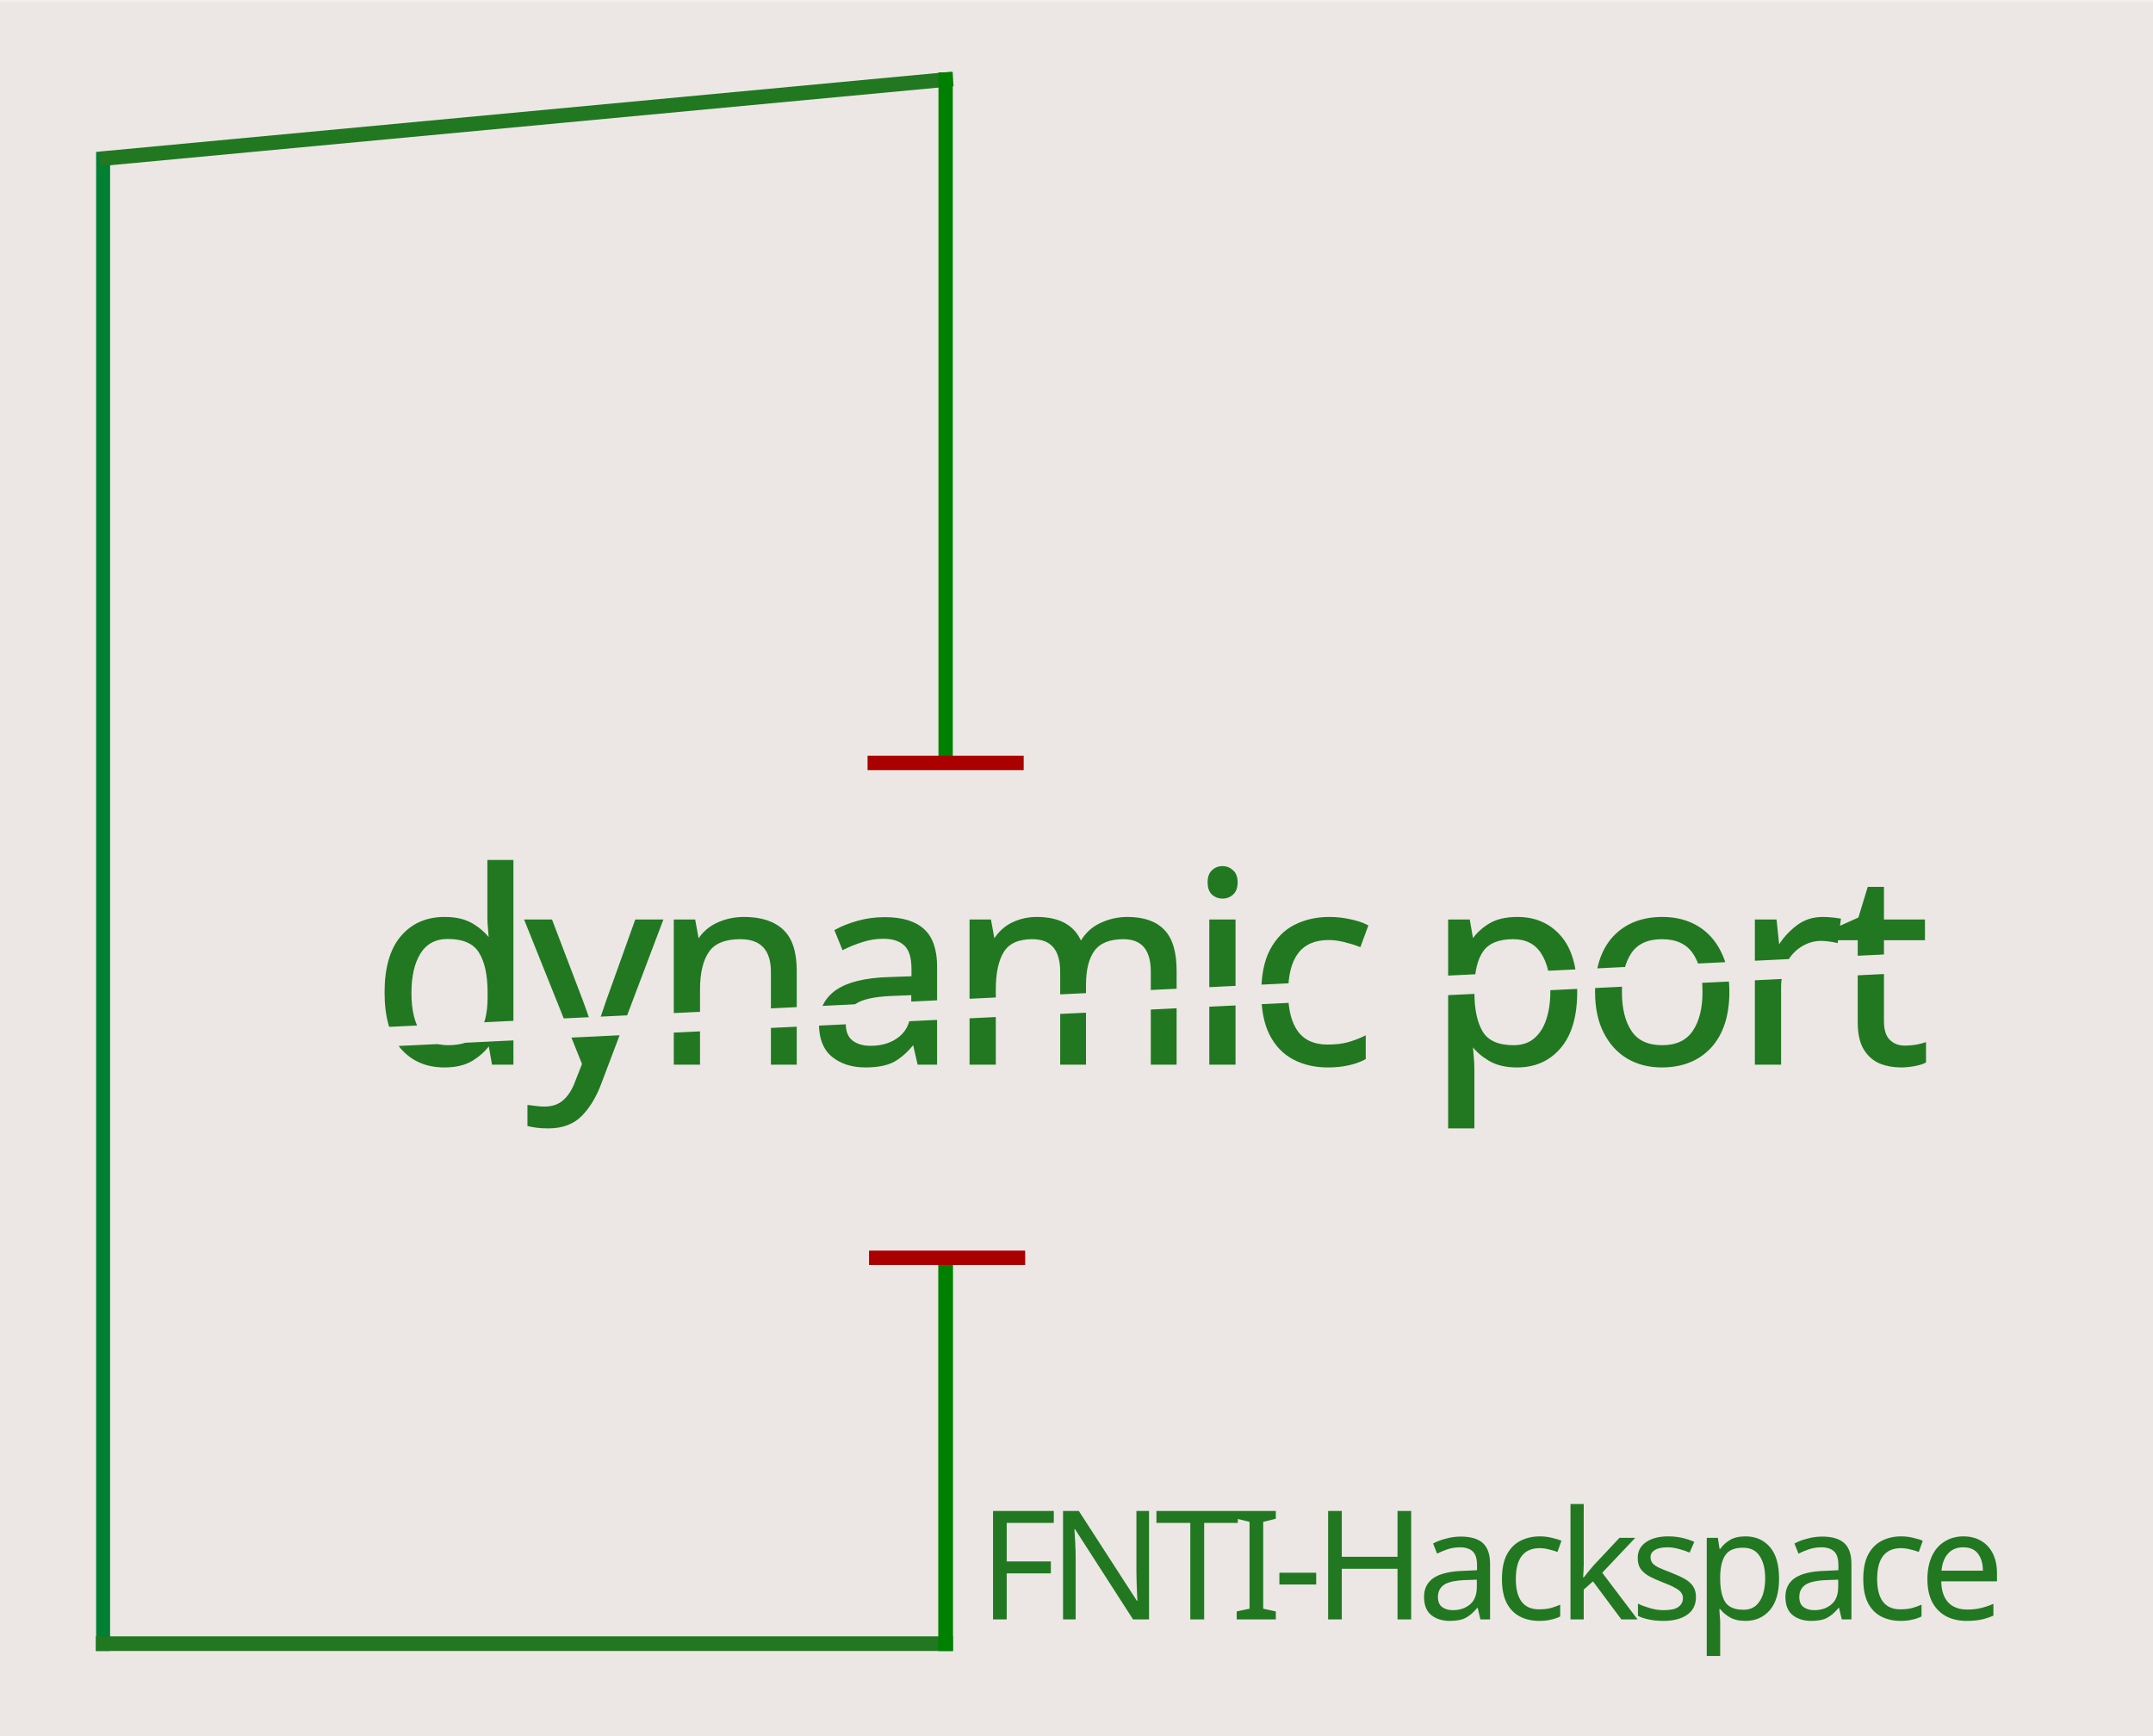
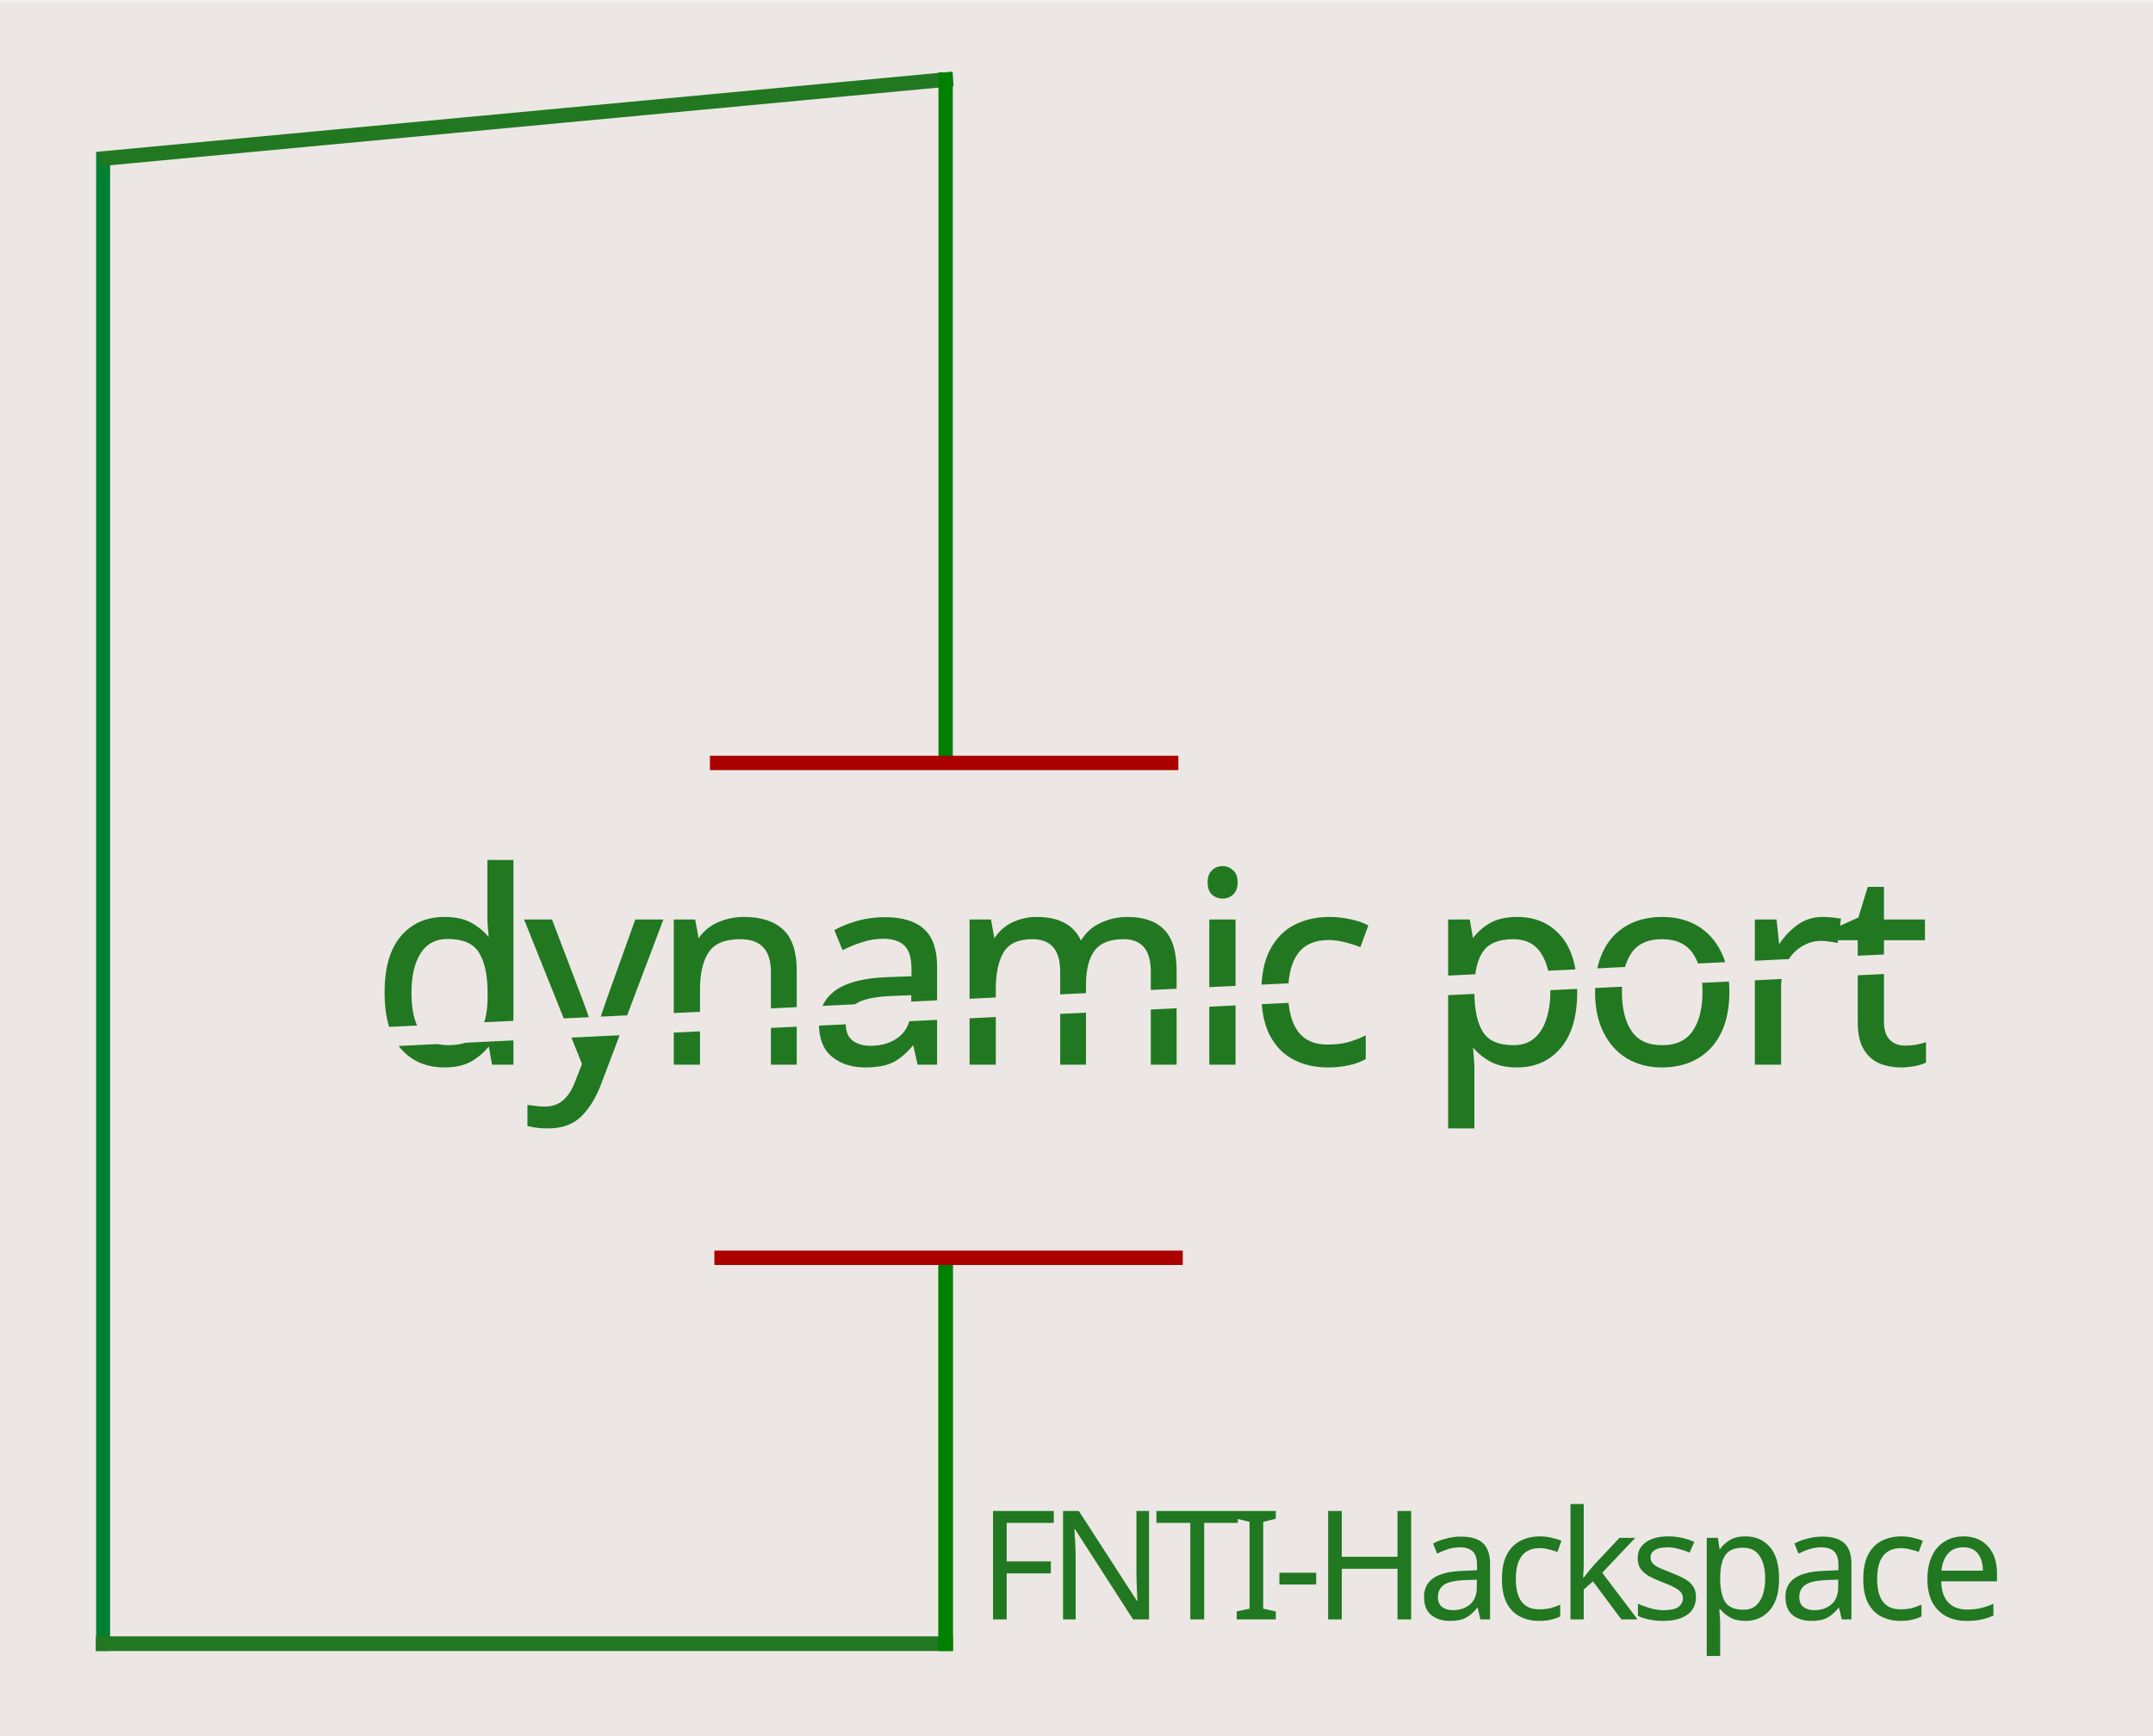
<svg xmlns="http://www.w3.org/2000/svg" width="160mm" height="129mm" viewBox="0 0 160 129" version="1.1" id="svg8">
  <defs id="defs2">
    </defs>
  <g id="layer2" transform="translate(0,-168)">
    <rect style="fill:#ece7e4;fill-opacity:1;stroke:#ece7e4;stroke-width:1.248;stroke-linecap:square;stroke-miterlimit:4;stroke-dasharray:none;stroke-opacity:1" id="rect945" width="159.715" height="128.197" x="0.508" y="168.785" />
  </g>
  <g id="layer1" transform="translate(0,-168)">
    <path style="fill:#008033;stroke:#008033;stroke-width:1.038;stroke-linecap:square;stroke-linejoin:miter;stroke-miterlimit:4;stroke-dasharray:none;stroke-opacity:1" d="m 29.335,106.733 c 0,36.796 0,73.592 0,110.389" id="path817" transform="translate(-21.67181,73.06496)" />
    <path style="fill:#217821;stroke:#217821;stroke-width:1.087;stroke-linecap:square;stroke-linejoin:miter;stroke-miterlimit:4;stroke-dasharray:none;stroke-opacity:1" d="m 91.946,100.849 c -20.779,1.948 -41.558,3.896 -62.337,5.845" id="path821" transform="translate(-21.67181,73.06496)" />
    <path style="fill:#217821;stroke:#217821;stroke-width:1.087;stroke-linecap:square;stroke-linejoin:miter;stroke-miterlimit:4;stroke-dasharray:none;stroke-opacity:1" d="m 91.946,217.095 c -20.87,0 -41.74,0 -62.611,0" id="path821-6" transform="translate(-21.67181,73.06496)" />
    <path style="fill:#008000;stroke:#008000;stroke-width:1.065;stroke-linecap:square;stroke-linejoin:miter;stroke-miterlimit:4;stroke-dasharray:none;stroke-opacity:1" d="m 91.946,100.849 c 0,16.71 0,33.421 0,50.132" id="path843" transform="translate(-21.67181,73.06496)" />
    <path style="fill:#008000;stroke:#008000;stroke-width:1.096;stroke-linecap:square;stroke-linejoin:miter;stroke-miterlimit:4;stroke-dasharray:none;stroke-opacity:1" d="m 91.946,189.073 c 0,9.34 0,18.681 0,28.022" id="path843-5" transform="translate(-21.67181,73.06496)" />
-     <path style="fill:#217821;stroke:#aa0000;stroke-width:1.065;stroke-linecap:butt;stroke-linejoin:miter;stroke-miterlimit:4;stroke-dasharray:none;stroke-opacity:1" d="m 86.254,188.417 c 3.868,0 7.735,0 11.603,0" id="path865" transform="translate(-21.67181,73.06496)" />
-     <path style="fill:#d40000;stroke:#aa0000;stroke-width:1.065;stroke-linecap:butt;stroke-linejoin:miter;stroke-miterlimit:4;stroke-dasharray:none;stroke-opacity:1" d="m 86.144,151.638 c 3.868,0 7.735,0 11.603,0" id="path865-5" transform="translate(-21.67181,73.06496)" />
+     <path style="fill:#217821;stroke:#aa0000;stroke-width:1.065;stroke-linecap:butt;stroke-linejoin:miter;stroke-miterlimit:4;stroke-dasharray:none;stroke-opacity:1" d="m 86.254,188.417 c 3.868,0 7.735,0 11.603,0" id="path865" transform="matrix(3,0,0,1,-205.6727,73.06496)" />
+     <path style="fill:#d40000;stroke:#aa0000;stroke-width:1.065;stroke-linecap:butt;stroke-linejoin:miter;stroke-miterlimit:4;stroke-dasharray:none;stroke-opacity:1" d="m 86.144,151.638 c 3.868,0 7.735,0 11.603,0" id="path865-5" transform="matrix(3,0,0,1,-205.6727,73.06496)" />
    <text xml:space="preserve" style="font-style:normal;font-weight:normal;font-size:10.583px;line-height:1.25;font-family:sans-serif;letter-spacing:0px;word-spacing:0px;fill:#000000;fill-opacity:1;stroke:none;stroke-width:0.2;stroke-miterlimit:4;stroke-dasharray:none" x="27.585" y="247.033" id="text889">
      <tspan id="tspan887" x="27.585" y="247.033" style="font-style:normal;font-variant:normal;font-weight:300;font-stretch:normal;font-size:19.756px;line-height:5.25;font-family:Montserrat;-inkscape-font-specification:'Montserrat Light';letter-spacing:-0.656px;word-spacing:-0.444px;fill:#217821;stroke:#217821;stroke-width:0.2;stroke-miterlimit:4;stroke-dasharray:none">dynamic port</tspan>
    </text>
    <path style="fill:#ffffff;stroke:#ece7e4;stroke-width:1.451;stroke-linecap:butt;stroke-linejoin:miter;stroke-miterlimit:4;stroke-dasharray:none;stroke-opacity:1" d="m 41.233,172.432 c 43.66,-2.114 87.319,-4.228 130.979,-6.343" id="path891" transform="translate(-21.67181,73.06496)" />
    <text xml:space="preserve" style="font-style:normal;font-weight:normal;font-size:10.583px;line-height:1.25;font-family:sans-serif;letter-spacing:0px;word-spacing:0px;fill:#000000;fill-opacity:1;stroke:none;stroke-width:0;stroke-miterlimit:4;stroke-dasharray:none" x="72.704" y="288.363" id="text889-7">
      <tspan id="tspan887-5" x="72.704" y="288.363" style="font-style:normal;font-variant:normal;font-weight:300;font-stretch:normal;font-size:11.289px;line-height:5.25;font-family:Montserrat;-inkscape-font-specification:'Montserrat Light';letter-spacing:-0.656px;word-spacing:-0.444px;fill:#217821;stroke:#217821;stroke-width:0;stroke-miterlimit:4;stroke-dasharray:none">FNTI-Hackspace</tspan>
    </text>
  </g>
</svg>
